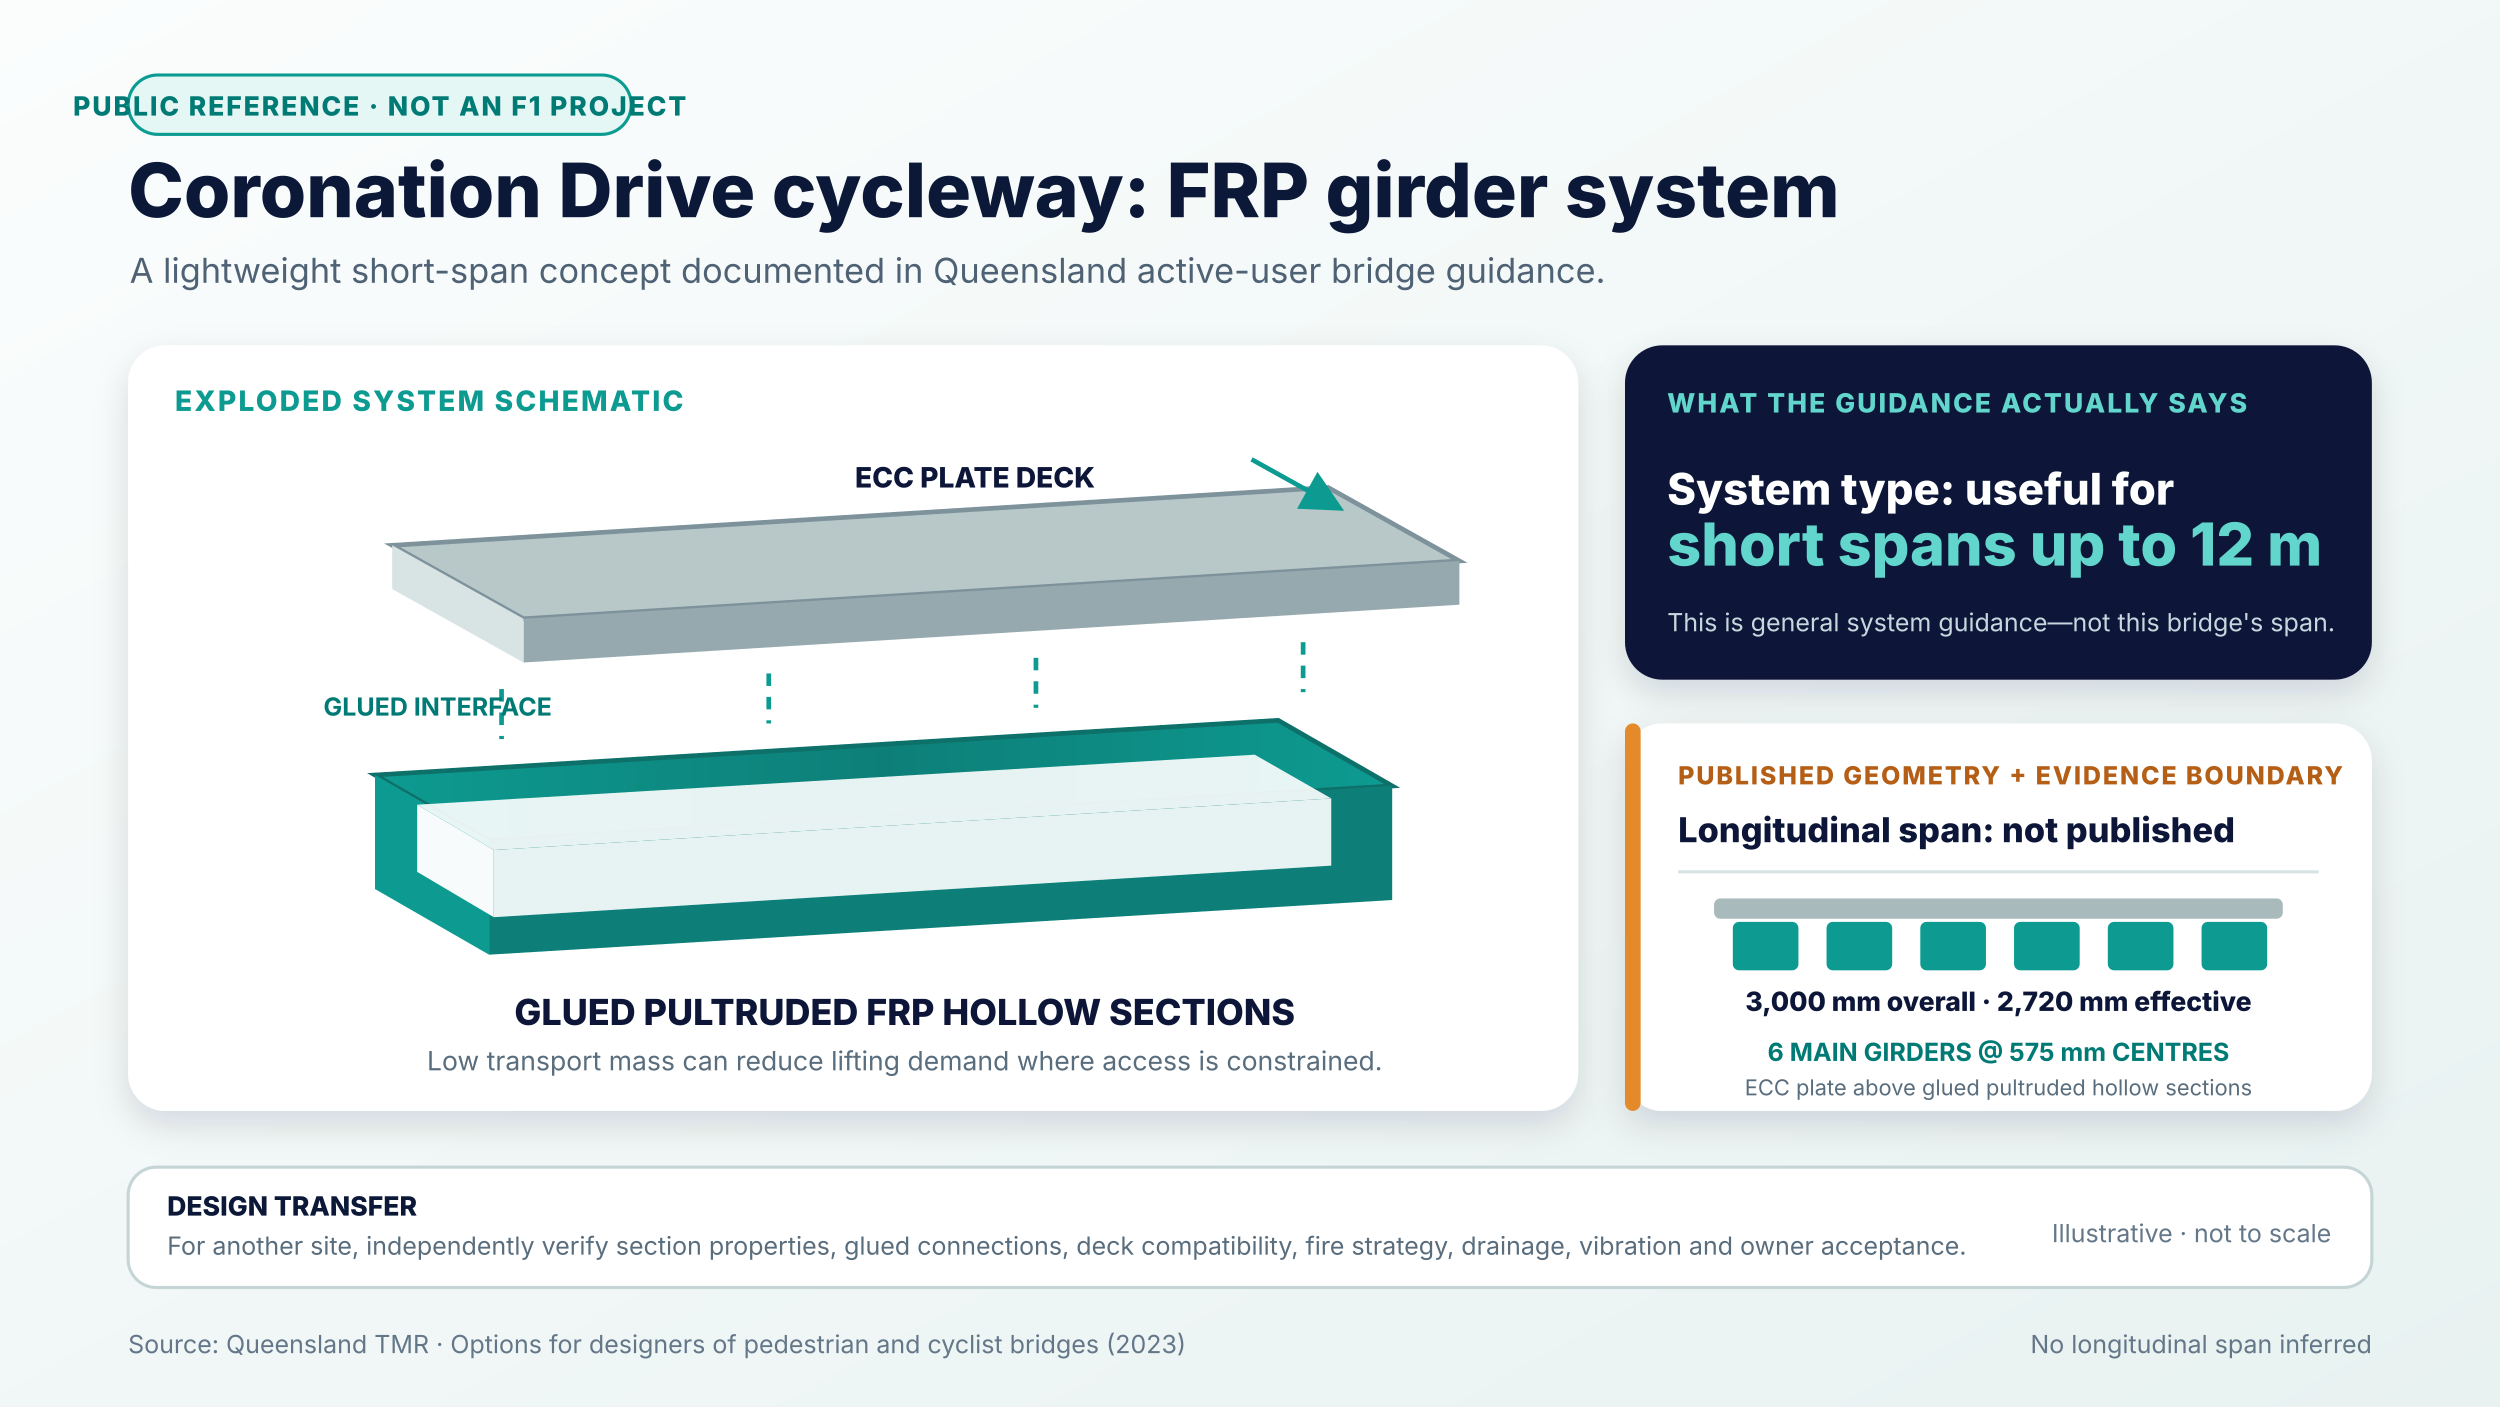
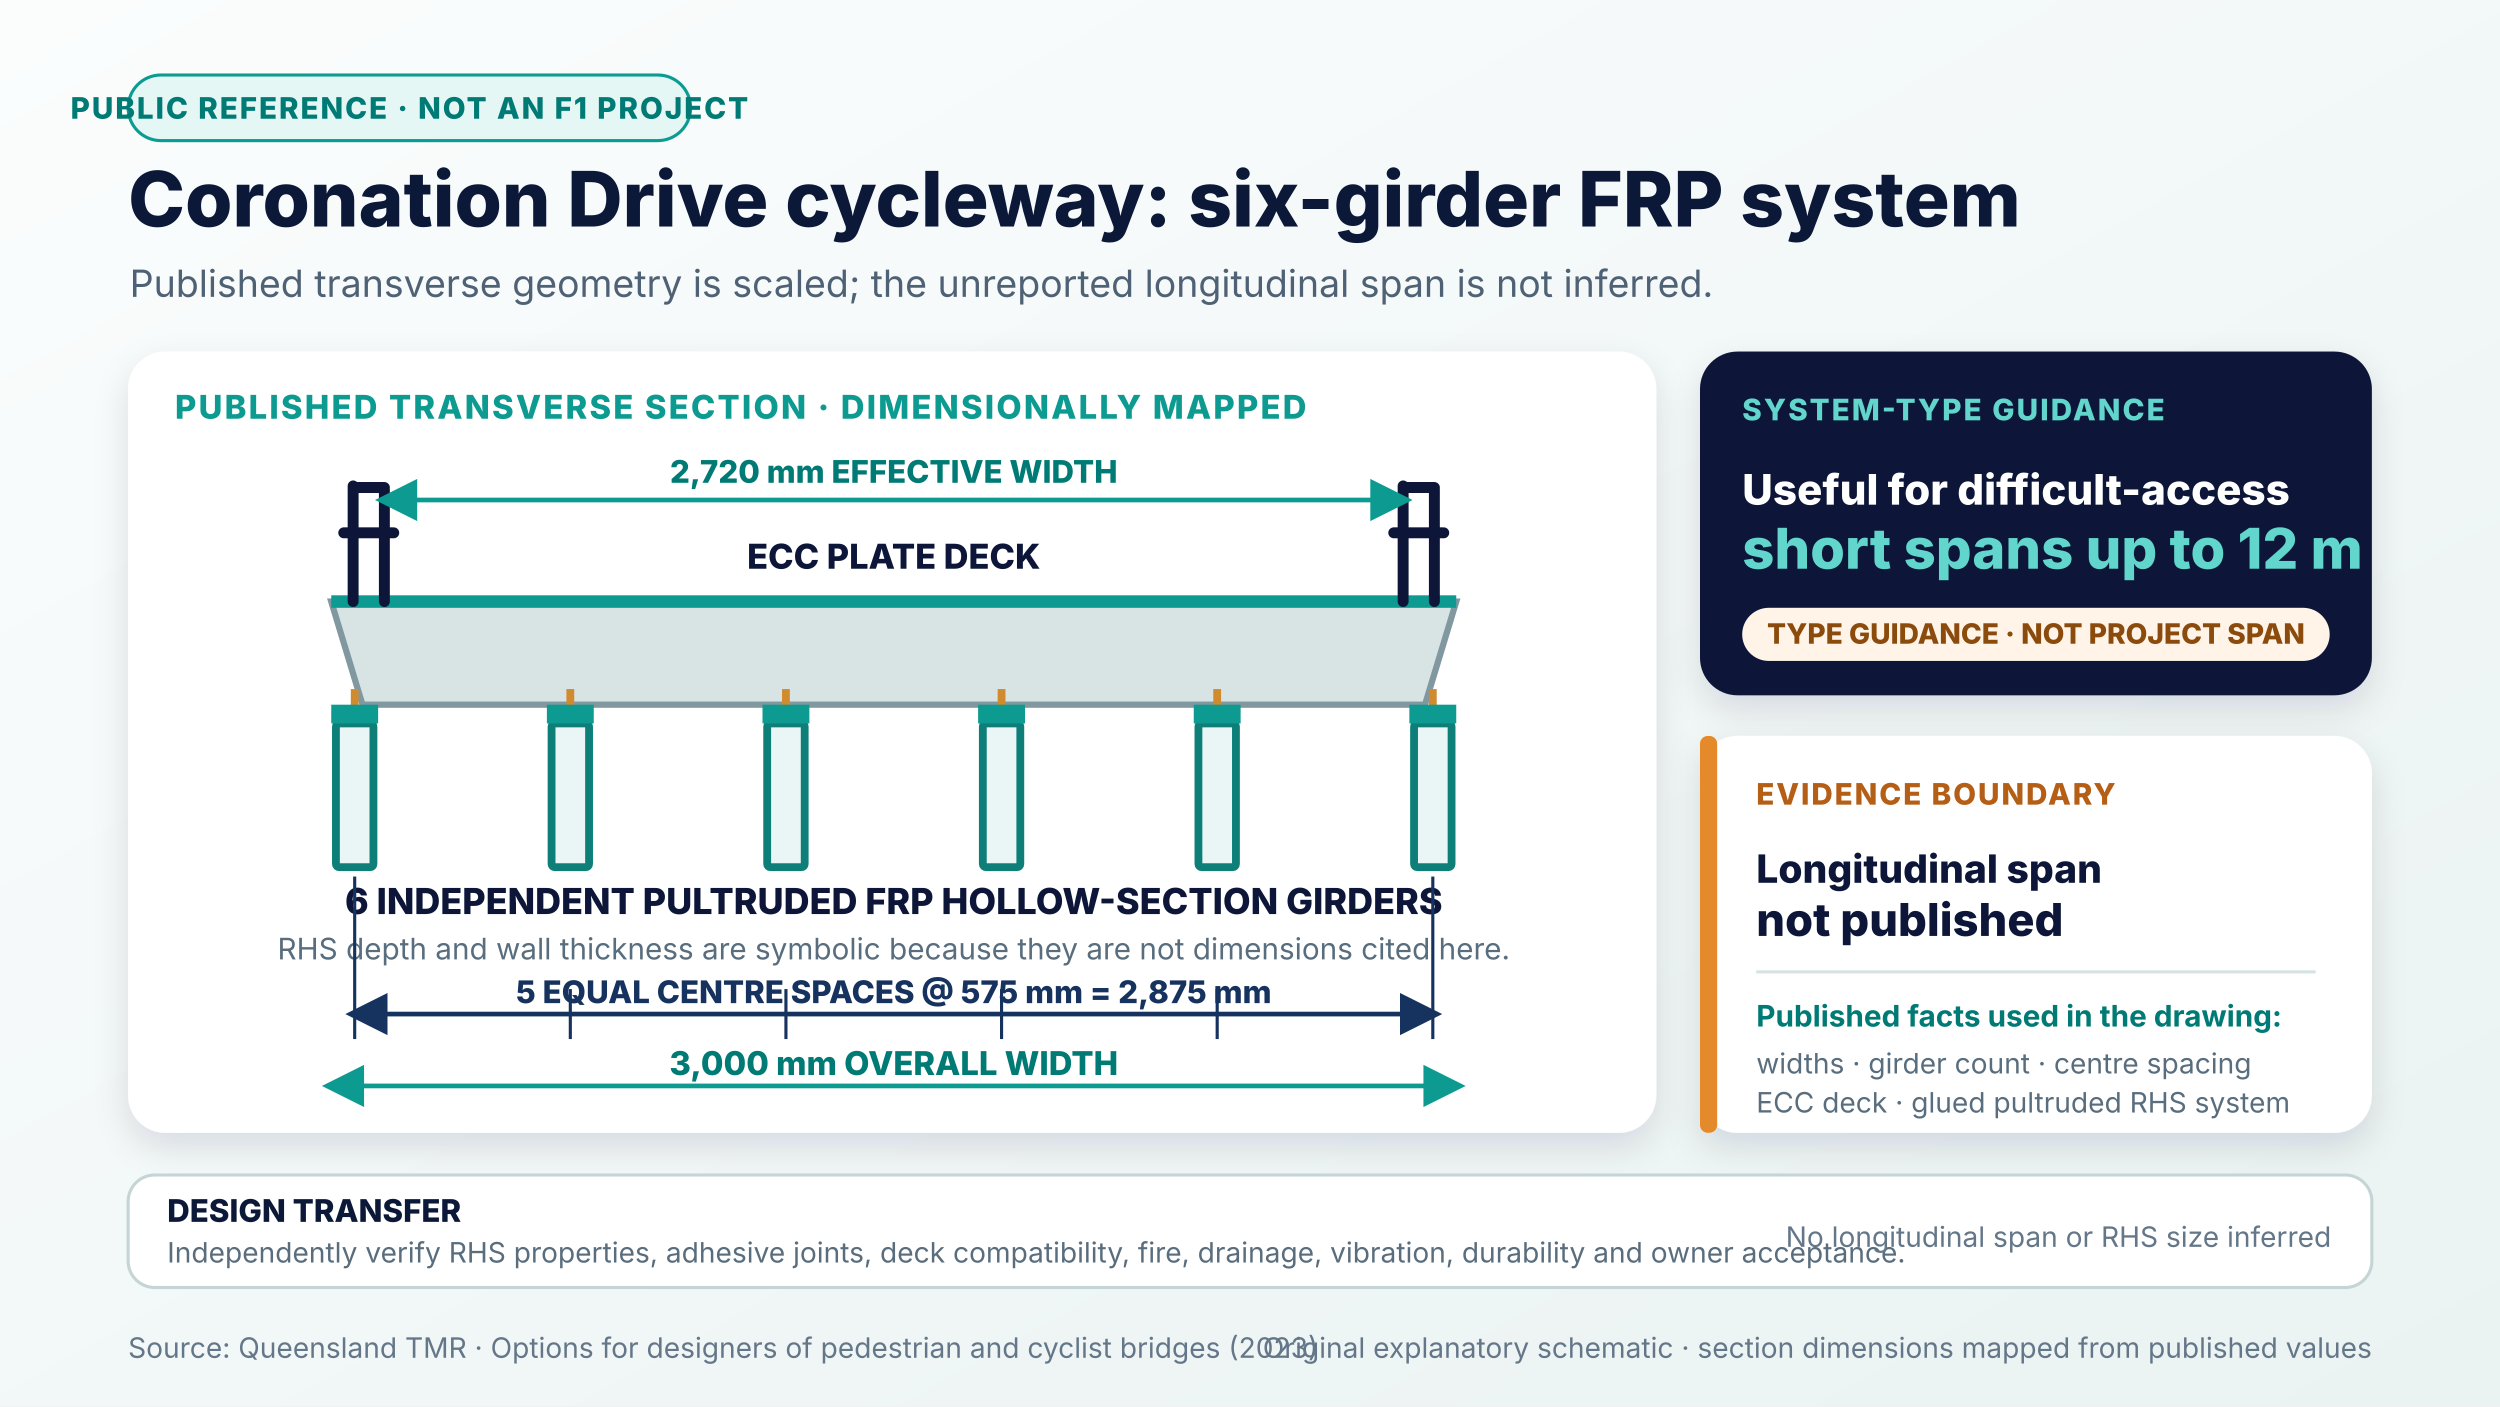
<svg xmlns="http://www.w3.org/2000/svg" width="1600" height="900" viewBox="0 0 1600 900" role="img" aria-labelledby="title desc">
  <defs>
    <linearGradient id="background" x1="0" y1="0" x2="1" y2="1">
      <stop offset="0" stop-color="#fbfdfd" />
-       <stop offset="1" stop-color="#e8f2f1" />
-     </linearGradient>
-     <linearGradient id="frp" x1="0" y1="0" x2="1" y2="0">
-       <stop offset="0" stop-color="#0a9b91" />
-       <stop offset="0.5" stop-color="#087f78" />
-       <stop offset="1" stop-color="#0a9b91" />
+       <stop offset="1" stop-color="#eaf2f2" />
    </linearGradient>
    <filter id="shadow" x="-20%" y="-30%" width="140%" height="170%">
-       <feDropShadow dx="0" dy="9" stdDeviation="11" flood-color="#0b1838" flood-opacity="0.13" />
+       <feDropShadow dx="0" dy="9" stdDeviation="11" flood-color="#0b1838" flood-opacity="0.12" />
    </filter>
-     <marker id="arrow" markerWidth="9" markerHeight="9" refX="7" refY="4.5" orient="auto">
+     <marker id="arrow" markerWidth="9" markerHeight="9" refX="7" refY="4.5" orient="auto-start-reverse">
      <path d="M0 0 L9 4.5 L0 9 Z" fill="#0a9b91" />
+     </marker>
+     <marker id="arrowNavy" markerWidth="9" markerHeight="9" refX="7" refY="4.5" orient="auto-start-reverse">
+       <path d="M0 0 L9 4.5 L0 9 Z" fill="#17315f" />
    </marker>
  </defs>
  <rect width="1600" height="900" fill="url(#background)" />
  <g font-family="Inter, Arial, sans-serif">
-     <rect x="82" y="48" width="322" height="38" rx="19" fill="#e5f7f5" stroke="#0a9b91" stroke-width="2" />
-     <text x="243" y="74" text-anchor="middle" font-size="17" font-weight="780" letter-spacing="1.2" fill="#007a74">PUBLIC REFERENCE · NOT AN F1 PROJECT</text>
-     <text x="82" y="139" font-size="48" font-weight="760" fill="#0b1838">Coronation Drive cycleway: FRP girder system</text>
-     <text x="83" y="181" font-size="22" fill="#4f6275">A lightweight short-span concept documented in Queensland active-user bridge guidance.</text>
-     <g transform="translate(82 221)">
+     <rect x="82" y="48" width="360" height="42" rx="21" fill="#e5f7f5" stroke="#0a9b91" stroke-width="2" />
+     <text x="262" y="76" text-anchor="middle" font-size="19" font-weight="780" letter-spacing="1.2" fill="#007a74">PUBLIC REFERENCE · NOT AN F1 PROJECT</text>
+     <text x="82" y="145" font-size="49" font-weight="760" fill="#0b1838">Coronation Drive cycleway: six-girder FRP system</text>
+     <text x="83" y="190" font-size="24" fill="#4f6275">Published transverse geometry is scaled; the unreported longitudinal span is not inferred.</text>
+     <g transform="translate(82 225)" filter="url(#shadow)">
+       <rect width="978" height="500" rx="24" fill="#ffffff" />
+       <text x="30" y="43" font-size="21" font-weight="770" letter-spacing="1.4" fill="#0a9b91">PUBLISHED TRANSVERSE SECTION · DIMENSIONALLY MAPPED</text>
+       <path d="M130 160 H850 L830 226 H150 Z" fill="#d8e4e4" stroke="#8198a1" stroke-width="4" />
+       <path d="M130 160 H850" stroke="#0a9b91" stroke-width="8" />
+       <text x="490" y="139" text-anchor="middle" font-size="22" font-weight="770" fill="#0b1838">ECC PLATE DECK</text>
+       <g stroke="#0b1838" stroke-width="7" fill="none" stroke-linecap="round">
+         <path d="M144 160 V86 M164 160 V88 M144 87 H164 M138 116 H170" />
+         <path d="M816 160 V86 M836 160 V88 M816 87 H836 M810 116 H842" />
+       </g>
+       <path d="M164 95 H816" stroke="#0a9b91" stroke-width="3" marker-start="url(#arrow)" marker-end="url(#arrow)" />
+       <text x="490" y="84" text-anchor="middle" font-size="20" font-weight="770" fill="#007a74">2,720 mm EFFECTIVE WIDTH</text>
+       <g stroke="#d18b2e" stroke-width="5">
+         <path d="M145 216 V238" />
+         <path d="M283 216 V238" />
+         <path d="M421 216 V238" />
+         <path d="M559 216 V238" />
+         <path d="M697 216 V238" />
+         <path d="M835 216 V238" />
+       </g>
+       <g fill="#e9f6f5" stroke="#087f78" stroke-width="5">
+         <rect x="133" y="238" width="24" height="92" rx="2" />
+         <rect x="271" y="238" width="24" height="92" rx="2" />
+         <rect x="409" y="238" width="24" height="92" rx="2" />
+         <rect x="547" y="238" width="24" height="92" rx="2" />
+         <rect x="685" y="238" width="24" height="92" rx="2" />
+         <rect x="823" y="238" width="24" height="92" rx="2" />
+       </g>
+       <g fill="#0a9b91">
+         <rect x="130" y="226" width="30" height="12" />
+         <rect x="268" y="226" width="30" height="12" />
+         <rect x="406" y="226" width="30" height="12" />
+         <rect x="544" y="226" width="30" height="12" />
+         <rect x="682" y="226" width="30" height="12" />
+         <rect x="820" y="226" width="30" height="12" />
+       </g>
+       <text x="490" y="360" text-anchor="middle" font-size="23" font-weight="790" fill="#0b1838">6 INDEPENDENT PULTRUDED FRP HOLLOW-SECTION GIRDERS</text>
+       <text x="490" y="389" text-anchor="middle" font-size="19" fill="#596d7d">RHS depth and wall thickness are symbolic because they are not dimensions cited here.</text>
+       <path d="M145 424 H835" stroke="#17315f" stroke-width="3" marker-start="url(#arrowNavy)" marker-end="url(#arrowNavy)" />
+       <g stroke="#17315f" stroke-width="2">
+         <path d="M145 336 V440" />
+         <path d="M283 408 V440" />
+         <path d="M421 408 V440" />
+         <path d="M559 408 V440" />
+         <path d="M697 408 V440" />
+         <path d="M835 336 V440" />
+       </g>
+       <text x="490" y="417" text-anchor="middle" font-size="20" font-weight="770" fill="#17315f">5 EQUAL CENTRE SPACES @ 575 mm = 2,875 mm</text>
+       <path d="M130 470 H850" stroke="#0a9b91" stroke-width="3" marker-start="url(#arrow)" marker-end="url(#arrow)" />
+       <text x="490" y="463" text-anchor="middle" font-size="21" font-weight="790" fill="#007a74">3,000 mm OVERALL WIDTH</text>
+     </g>
+     <g transform="translate(1088 225)">
      <g filter="url(#shadow)">
-         <rect width="928" height="490" rx="24" fill="#ffffff" />
-         <text x="30" y="42" font-size="18" font-weight="760" letter-spacing="1.4" fill="#0a9b91">EXPLODED SYSTEM SCHEMATIC</text>
-         <path d="M169 128 L768 91 L852 138 L253 175 Z" fill="#b8c8c9" stroke="#7d929b" stroke-width="3" />
-         <path d="M253 175 L852 138 V166 L253 203 Z" fill="#95a9ae" />
-         <path d="M169 128 L253 175 V203 L169 156 Z" fill="#d8e3e3" />
-         <text x="542" y="91" font-size="18" font-weight="760" text-anchor="middle" fill="#0b1838">ECC PLATE DECK</text>
-         <path d="M719 73 L773 103" stroke="#0a9b91" stroke-width="3" marker-end="url(#arrow)" />
-         <g stroke="#0a9b91" stroke-width="3" stroke-dasharray="8 7">
-           <path d="M239 220 L239 252" />
-           <path d="M410 210 L410 242" />
-           <path d="M581 200 L581 232" />
-           <path d="M752 190 L752 222" />
-         </g>
-         <text x="125" y="237" font-size="16" font-weight="720" fill="#007a74">GLUED INTERFACE</text>
-         <g>
-           <path d="M158 275 L736 240 L809 282 L231 317 Z" fill="url(#frp)" stroke="#076f69" stroke-width="3" />
-           <path d="M231 317 L809 282 V355 L231 390 Z" fill="#087f78" />
-           <path d="M158 275 L231 317 V390 L158 348 Z" fill="#0a9b91" />
-           <path d="M185 294 L721 262 L770 290 L234 323 Z" fill="#ffffff" opacity="0.9" />
-           <path d="M234 323 L770 290 V333 L234 366 Z" fill="#e6f3f2" />
-           <path d="M185 294 L234 323 V366 L185 337 Z" fill="#f7fbfb" />
-         </g>
-         <text x="497" y="435" text-anchor="middle" font-size="23" font-weight="780" fill="#0b1838">GLUED PULTRUDED FRP HOLLOW SECTIONS</text>
-         <text x="497" y="464" text-anchor="middle" font-size="17" fill="#596d7d">Low transport mass can reduce lifting demand where access is constrained.</text>
+         <rect width="430" height="220" rx="24" fill="#0b1838" />
+         <text x="27" y="44" font-size="19" font-weight="770" letter-spacing="1.3" fill="#62d5cc">SYSTEM-TYPE GUIDANCE</text>
+         <text x="27" y="98" font-size="27" font-weight="780" fill="#ffffff">Useful for difficult-access</text>
+         <text x="27" y="139" font-size="36" font-weight="800" fill="#62d5cc">short spans up to 12 m</text>
+         <rect x="27" y="164" width="376" height="34" rx="17" fill="#fff4e7" />
+         <text x="215" y="187" text-anchor="middle" font-size="18" font-weight="790" fill="#8b4c0c">TYPE GUIDANCE · NOT PROJECT SPAN</text>
      </g>
-       <g transform="translate(958 0)">
-         <g filter="url(#shadow)">
-           <rect width="478" height="214" rx="24" fill="#0b1838" />
-           <text x="27" y="43" font-size="17" font-weight="760" letter-spacing="1.3" fill="#62d5cc">WHAT THE GUIDANCE ACTUALLY SAYS</text>
-           <text x="27" y="102" font-size="28" font-weight="780" fill="#ffffff">System type: useful for</text>
-           <text x="27" y="141" font-size="38" font-weight="800" fill="#62d5cc">short spans up to 12 m</text>
-           <text x="27" y="183" font-size="16" fill="#c8d7df">This is general system guidance—not this bridge's span.</text>
-         </g>
-         <g transform="translate(0 242)" filter="url(#shadow)">
-           <rect width="478" height="248" rx="24" fill="#ffffff" />
-           <rect width="10" height="248" rx="5" fill="#e58a2b" />
-           <text x="34" y="39" font-size="16" font-weight="760" letter-spacing="1.2" fill="#b55e16">PUBLISHED GEOMETRY + EVIDENCE BOUNDARY</text>
-           <text x="34" y="76" font-size="22" font-weight="780" fill="#0b1838">Longitudinal span: not published</text>
-           <path d="M34 95 H444" stroke="#d7e3e3" stroke-width="2" />
-           <rect x="57" y="112" width="364" height="13" rx="4" fill="#a9babc" />
-           <g fill="#0a9b91">
-             <rect x="69" y="127" width="42" height="31" rx="4" />
-             <rect x="129" y="127" width="42" height="31" rx="4" />
-             <rect x="189" y="127" width="42" height="31" rx="4" />
-             <rect x="249" y="127" width="42" height="31" rx="4" />
-             <rect x="309" y="127" width="42" height="31" rx="4" />
-             <rect x="369" y="127" width="42" height="31" rx="4" />
-           </g>
-           <text x="239" y="184" text-anchor="middle" font-size="17" font-weight="760" fill="#0b1838">3,000 mm overall · 2,720 mm effective</text>
-           <text x="239" y="216" text-anchor="middle" font-size="16" font-weight="700" fill="#007a74">6 MAIN GIRDERS @ 575 mm CENTRES</text>
-           <text x="239" y="238" text-anchor="middle" font-size="14" fill="#596d7d">ECC plate above glued pultruded hollow sections</text>
-         </g>
+       <g transform="translate(0 246)" filter="url(#shadow)">
+         <rect width="430" height="254" rx="24" fill="#ffffff" />
+         <rect width="11" height="254" rx="5" fill="#e58a2b" />
+         <text x="36" y="44" font-size="19" font-weight="770" letter-spacing="1.2" fill="#b55e16">EVIDENCE BOUNDARY</text>
+         <text x="36" y="94" font-size="25" font-weight="790" fill="#0b1838">Longitudinal span</text>
+         <text x="36" y="128" font-size="29" font-weight="800" fill="#0b1838">not published</text>
+         <path d="M36 151 H394" stroke="#d7e3e3" stroke-width="2" />
+         <text x="36" y="186" font-size="19" font-weight="750" fill="#007a74">Published facts used in the drawing:</text>
+         <text x="36" y="216" font-size="18" fill="#596d7d">widths · girder count · centre spacing</text>
+         <text x="36" y="241" font-size="18" fill="#596d7d">ECC deck · glued pultruded RHS system</text>
      </g>
    </g>
-     <g transform="translate(82 747)">
-       <rect width="1436" height="77" rx="18" fill="#ffffff" stroke="#c5d5d6" stroke-width="2" />
-       <text x="25" y="31" font-size="17" font-weight="760" fill="#0b1838">DESIGN TRANSFER</text>
-       <text x="25" y="56" font-size="16" fill="#596d7d">For another site, independently verify section properties, glued connections, deck compatibility, fire strategy, drainage, vibration and owner acceptance.</text>
-       <text x="1410" y="48" text-anchor="end" font-size="16" fill="#647789">Illustrative · not to scale</text>
+     <g transform="translate(82 752)">
+       <rect width="1436" height="72" rx="17" fill="#ffffff" stroke="#c5d5d6" stroke-width="2" />
+       <text x="25" y="30" font-size="20" font-weight="770" fill="#0b1838">DESIGN TRANSFER</text>
+       <text x="25" y="56" font-size="18" fill="#596d7d">Independently verify RHS properties, adhesive joints, deck compatibility, fire, drainage, vibration, durability and owner acceptance.</text>
+       <text x="1410" y="46" text-anchor="end" font-size="18" fill="#647789">No longitudinal span or RHS size inferred</text>
    </g>
-     <text x="82" y="866" font-size="16" fill="#647789">Source: Queensland TMR · Options for designers of pedestrian and cyclist bridges (2023)</text>
-     <text x="1518" y="866" font-size="16" text-anchor="end" fill="#647789">No longitudinal span inferred</text>
+     <text x="82" y="869" font-size="18" fill="#647789">Source: Queensland TMR · Options for designers of pedestrian and cyclist bridges (2023)</text>
+     <text x="1518" y="869" font-size="18" text-anchor="end" fill="#647789">Original explanatory schematic · section dimensions mapped from published values</text>
  </g>
</svg>
